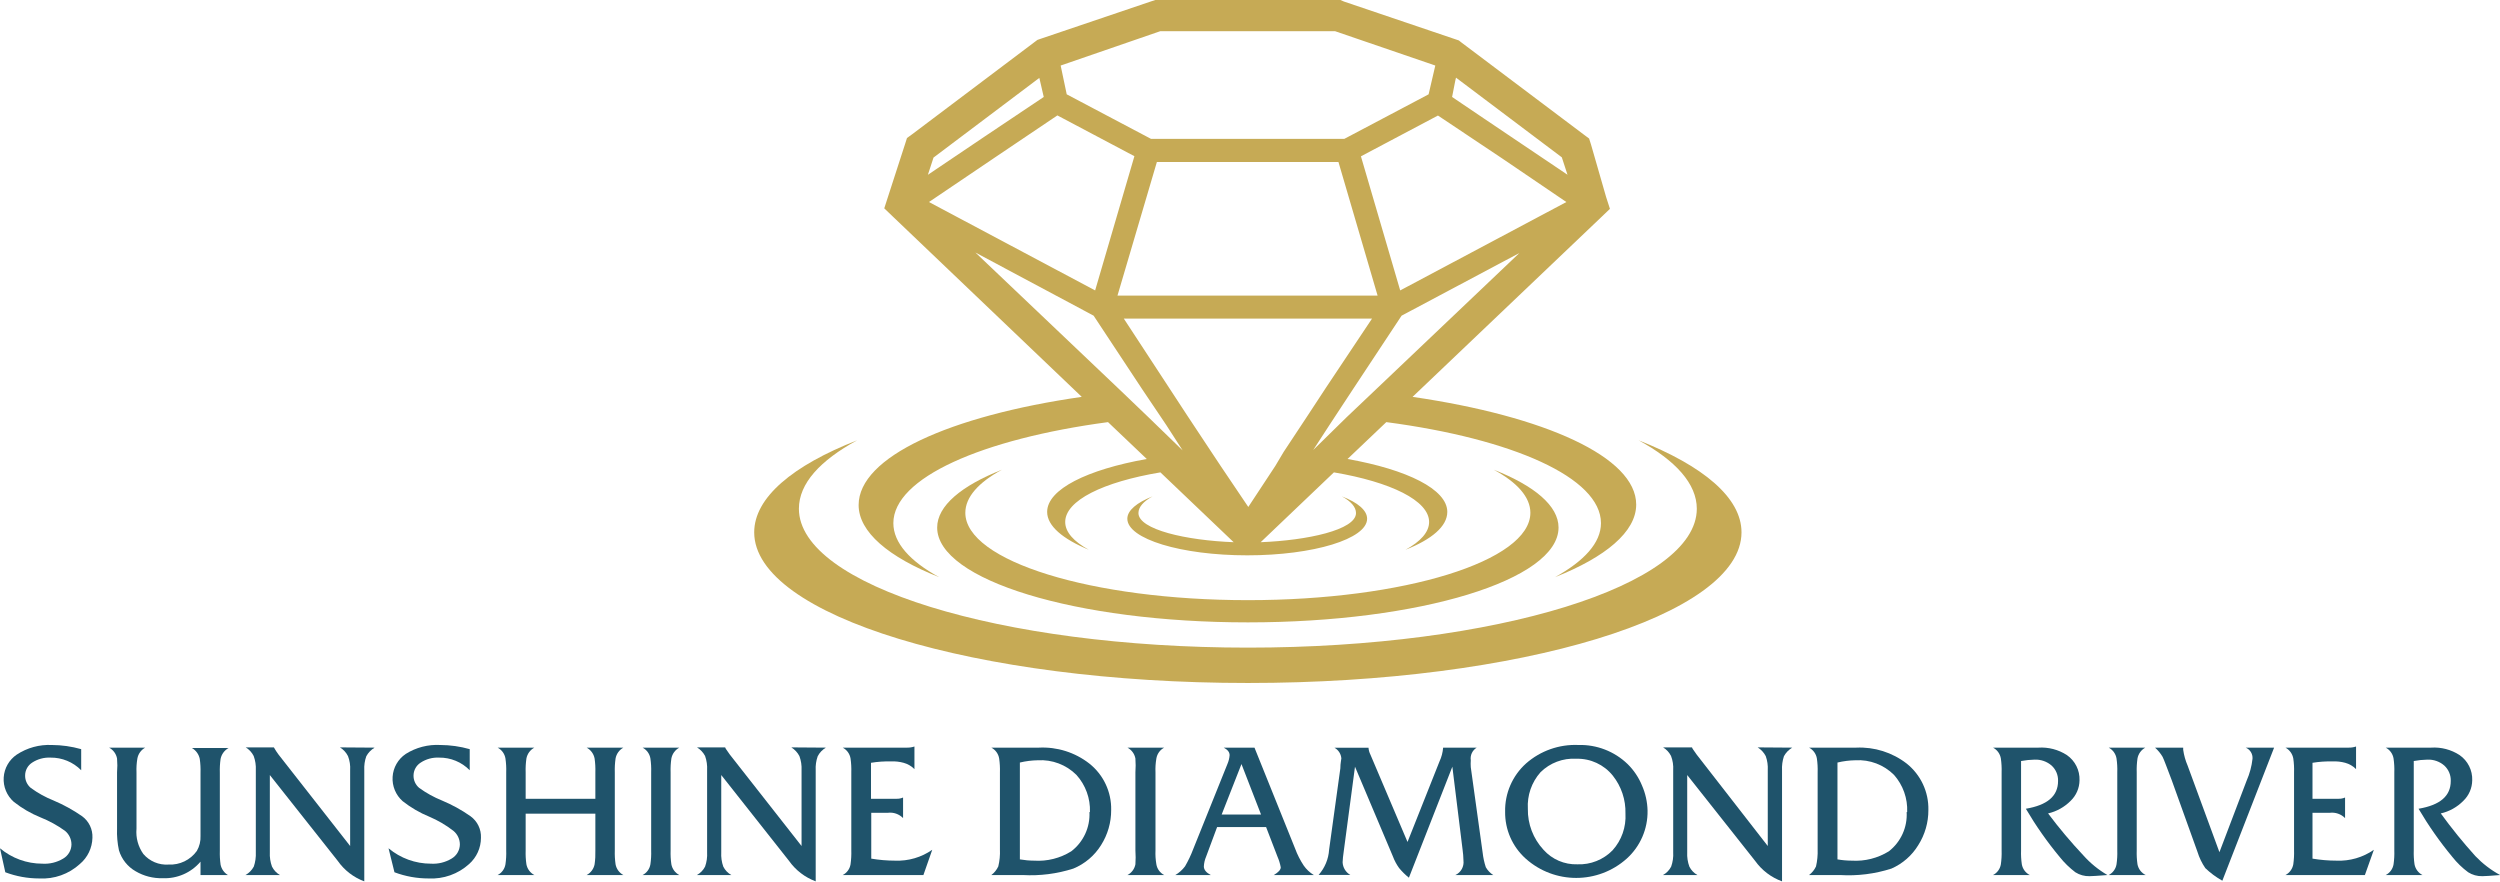
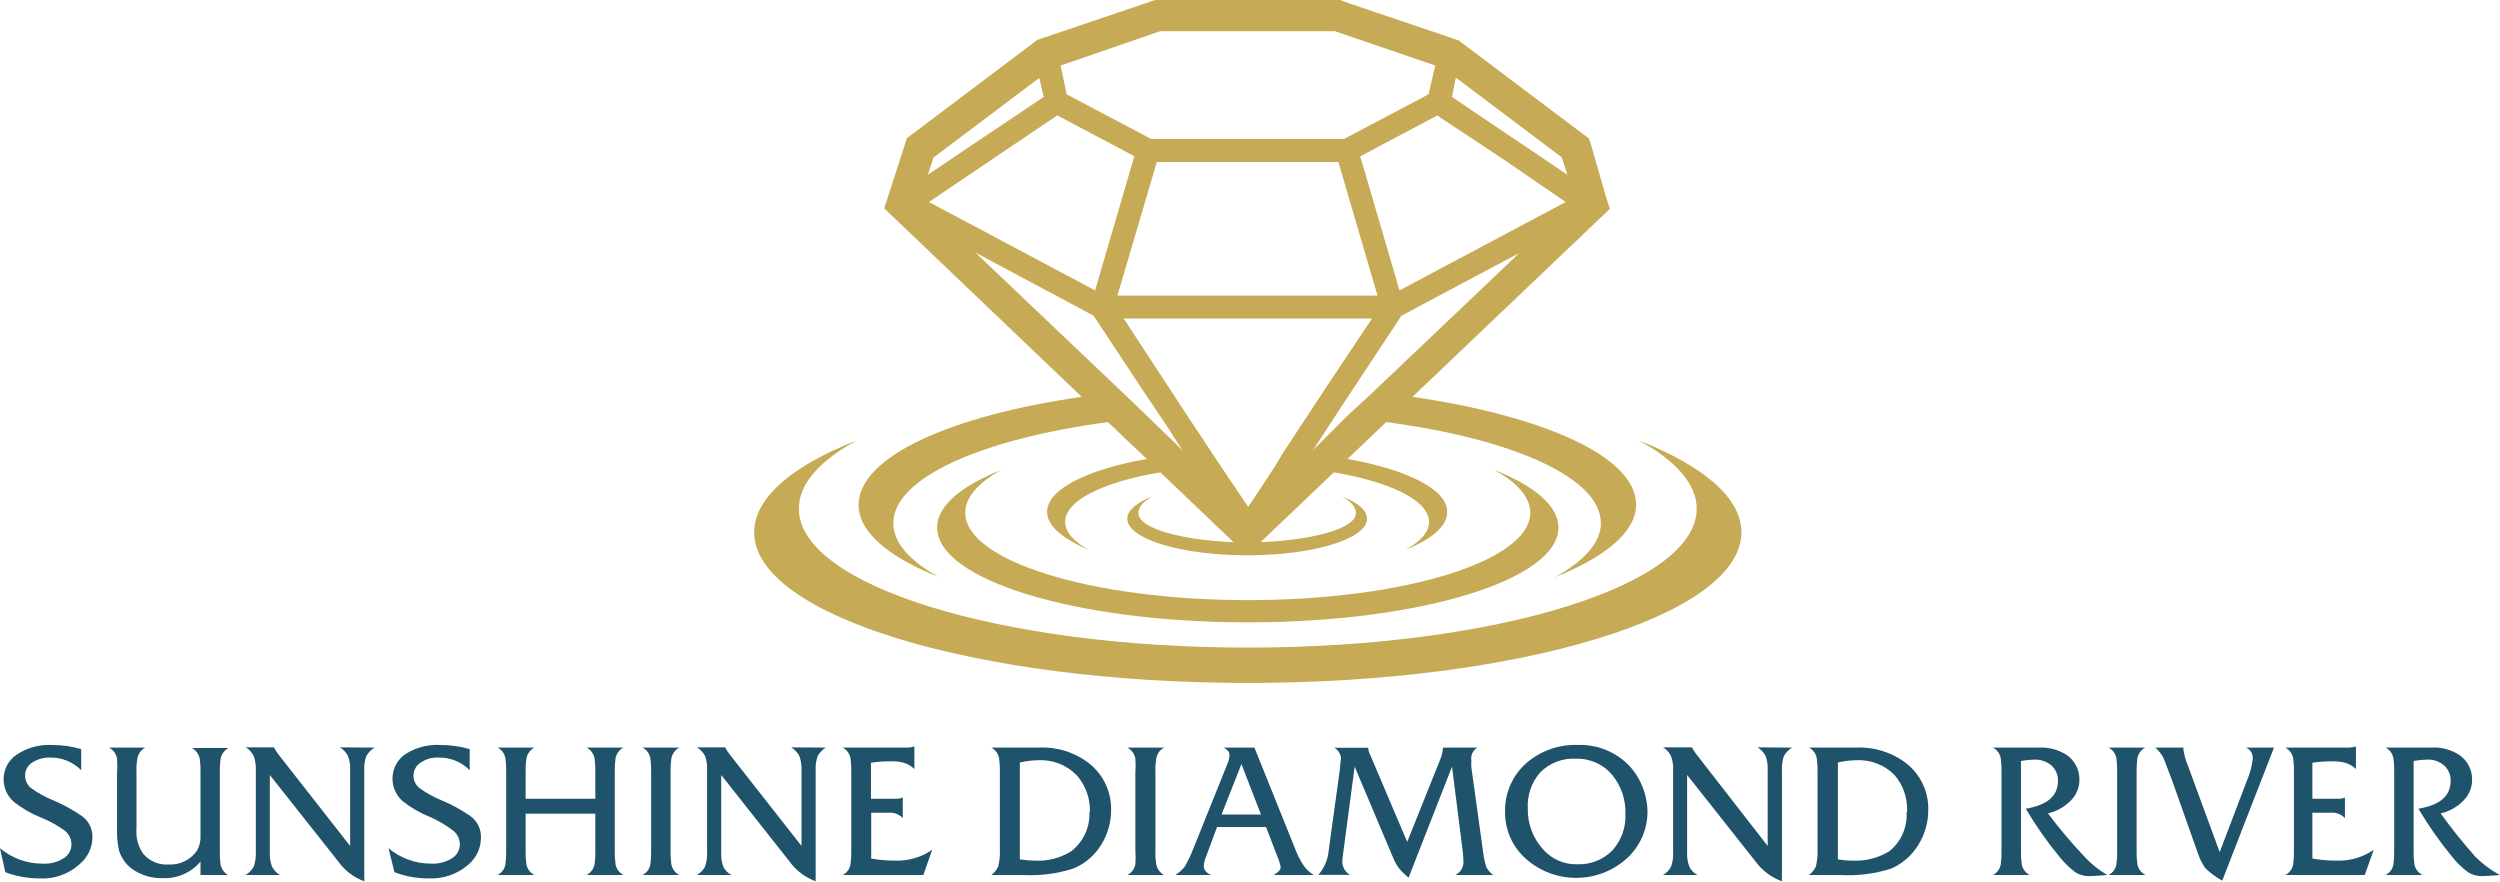
- <svg xmlns="http://www.w3.org/2000/svg" id="Layer_1" data-name="Layer 1" viewBox="0 0 197.99 69.8">
-   <defs>
-     <style>.cls-1{fill:#1f536b;}.cls-2{fill:#c6aa55;}</style>
-   </defs>
-   <path class="cls-1" d="M7.32,66.35a2.79,2.79,0,0,1-1,2.08,4.4,4.4,0,0,1-3.21,1.14,7.61,7.61,0,0,1-2.69-.49L0,67.18A5.21,5.21,0,0,0,3.35,68.4,2.85,2.85,0,0,0,5,68a1.32,1.32,0,0,0,.66-1.11,1.4,1.4,0,0,0-.51-1.09,9.1,9.1,0,0,0-1.95-1.07,8.56,8.56,0,0,1-2.11-1.23,2.37,2.37,0,0,1,.24-3.74A4.65,4.65,0,0,1,4.1,59a8.68,8.68,0,0,1,2.33.33V61A3.36,3.36,0,0,0,4,60a2.45,2.45,0,0,0-1.46.4,1.21,1.21,0,0,0-.55,1,1.25,1.25,0,0,0,.45,1,8.23,8.23,0,0,0,1.81,1,12.52,12.52,0,0,1,2.25,1.24A2,2,0,0,1,7.32,66.35Z" />
-   <path class="cls-1" d="M18.05,69.3H15.88V68.24a3.72,3.72,0,0,1-3,1.31A4,4,0,0,1,10.74,69a2.86,2.86,0,0,1-1.32-1.66,6.93,6.93,0,0,1-.15-1.72V61.17a6.53,6.53,0,0,0,0-1.1,1.23,1.23,0,0,0-.63-.86H11.5a1.23,1.23,0,0,0-.62.86,5.19,5.19,0,0,0-.07,1.1v4.46a3,3,0,0,0,.54,2,2.41,2.41,0,0,0,2,.84,2.59,2.59,0,0,0,2.24-1.08,2.18,2.18,0,0,0,.29-1.19v-5a6.32,6.32,0,0,0-.06-1.1,1.29,1.29,0,0,0-.62-.86h2.9a1.27,1.27,0,0,0-.63.86,6.32,6.32,0,0,0-.06,1.1v6.18a6.4,6.4,0,0,0,.06,1.1A1.25,1.25,0,0,0,18.05,69.3Z" />
-   <path class="cls-1" d="M29.67,59.21a1.75,1.75,0,0,0-.66.68A2.84,2.84,0,0,0,28.85,61V69.8a4.45,4.45,0,0,1-2.1-1.62l-5.38-6.8V67.5a2.87,2.87,0,0,0,.17,1.13,1.59,1.59,0,0,0,.63.67H19.44a1.67,1.67,0,0,0,.66-.67,3.07,3.07,0,0,0,.16-1.13V61a2.87,2.87,0,0,0-.17-1.13,1.67,1.67,0,0,0-.63-.68h2.23a5.12,5.12,0,0,0,.37.57L27.73,67V61a2.65,2.65,0,0,0-.17-1.12,1.71,1.71,0,0,0-.64-.69Z" />
-   <path class="cls-1" d="M38.09,66.35a2.78,2.78,0,0,1-.94,2.08,4.44,4.44,0,0,1-3.21,1.14,7.63,7.63,0,0,1-2.7-.49l-.47-1.9a5.23,5.23,0,0,0,3.36,1.22A2.84,2.84,0,0,0,35.76,68a1.32,1.32,0,0,0,.66-1.11,1.4,1.4,0,0,0-.51-1.09A8.59,8.59,0,0,0,34,64.68a8.77,8.77,0,0,1-2.11-1.23,2.37,2.37,0,0,1,.24-3.74A4.65,4.65,0,0,1,34.87,59a8.68,8.68,0,0,1,2.33.33V61a3.34,3.34,0,0,0-2.43-1,2.43,2.43,0,0,0-1.46.4,1.22,1.22,0,0,0-.56,1,1.25,1.25,0,0,0,.45,1,8.49,8.49,0,0,0,1.81,1,11.82,11.82,0,0,1,2.25,1.24A2,2,0,0,1,38.09,66.35Z" />
-   <path class="cls-1" d="M49.37,69.3H46.46a1.23,1.23,0,0,0,.63-.85,6.4,6.4,0,0,0,.06-1.1V64.44H41.63v2.91a6.24,6.24,0,0,0,.06,1.1,1.21,1.21,0,0,0,.63.85H39.41a1.17,1.17,0,0,0,.62-.85,6.24,6.24,0,0,0,.06-1.1V61.17a6.17,6.17,0,0,0-.06-1.1,1.19,1.19,0,0,0-.62-.86h2.91a1.23,1.23,0,0,0-.63.86,6.17,6.17,0,0,0-.06,1.1v2.09h5.52V61.17a6.32,6.32,0,0,0-.06-1.1,1.24,1.24,0,0,0-.63-.86h2.91a1.23,1.23,0,0,0-.62.86,6.32,6.32,0,0,0-.06,1.1v6.18a6.4,6.4,0,0,0,.06,1.1A1.21,1.21,0,0,0,49.37,69.3Z" />
-   <path class="cls-1" d="M53.8,69.3H50.89a1.17,1.17,0,0,0,.62-.85,6.24,6.24,0,0,0,.06-1.1V61.17a6.17,6.17,0,0,0-.06-1.1,1.19,1.19,0,0,0-.62-.86H53.8a1.23,1.23,0,0,0-.63.86,6.17,6.17,0,0,0-.06,1.1v6.18a6.24,6.24,0,0,0,.06,1.1A1.21,1.21,0,0,0,53.8,69.3Z" />
-   <path class="cls-1" d="M65.41,59.21a1.65,1.65,0,0,0-.65.68A2.84,2.84,0,0,0,64.6,61V69.8a4.51,4.51,0,0,1-2.11-1.62l-5.37-6.8V67.5a2.91,2.91,0,0,0,.16,1.13,1.56,1.56,0,0,0,.64.67H55.19a1.58,1.58,0,0,0,.65-.67A2.87,2.87,0,0,0,56,67.5V61a2.91,2.91,0,0,0-.16-1.13,1.77,1.77,0,0,0-.64-.68h2.23c0,.06.15.25.37.57L63.48,67V61a2.82,2.82,0,0,0-.17-1.12,1.78,1.78,0,0,0-.64-.69Z" />
-   <path class="cls-1" d="M73.83,67.3l-.7,2H66.74a1.17,1.17,0,0,0,.62-.85,6.61,6.61,0,0,0,.06-1.12V61.17a6.32,6.32,0,0,0-.06-1.1,1.19,1.19,0,0,0-.62-.86h5.1a1.72,1.72,0,0,0,.58-.09v1.79a1.92,1.92,0,0,0-.86-.5,3.26,3.26,0,0,0-1-.11,8.65,8.65,0,0,0-1.58.11v2.85H71a1.21,1.21,0,0,0,.52-.1v1.63a1.43,1.43,0,0,0-1.21-.42H69V68a11.3,11.3,0,0,0,1.89.16A4.81,4.81,0,0,0,73.83,67.3Z" />
-   <path class="cls-1" d="M88,64.15a5.14,5.14,0,0,1-.8,2.78A4.68,4.68,0,0,1,85,68.79,11.09,11.09,0,0,1,81,69.3H78.51a1.81,1.81,0,0,0,.55-.68,4.78,4.78,0,0,0,.13-1.35v-6.1a6.17,6.17,0,0,0-.06-1.1,1.19,1.19,0,0,0-.62-.86h3.76a6,6,0,0,1,4,1.26A4.57,4.57,0,0,1,88,64.15Zm-1.68.16a4.17,4.17,0,0,0-1.07-2.94,4,4,0,0,0-3.06-1.16,6.56,6.56,0,0,0-1.42.18v7.67a6.79,6.79,0,0,0,1.13.1,4.94,4.94,0,0,0,2.94-.74A3.68,3.68,0,0,0,86.28,64.31Z" />
-   <path class="cls-1" d="M92.2,69.3H89.29a1.21,1.21,0,0,0,.63-.85,8,8,0,0,0,0-1.1V61.17a7.89,7.89,0,0,0,0-1.1,1.23,1.23,0,0,0-.63-.86H92.2a1.19,1.19,0,0,0-.62.86,5.07,5.07,0,0,0-.07,1.1v6.18a5.13,5.13,0,0,0,.07,1.1A1.17,1.17,0,0,0,92.2,69.3Z" />
-   <path class="cls-1" d="M104.05,69.3h-3.17c.37-.22.55-.42.55-.61a3.77,3.77,0,0,0-.26-.85l-.9-2.34H96.39l-.87,2.34a2.25,2.25,0,0,0-.18.78c0,.26.19.49.55.68H93.08a2.64,2.64,0,0,0,.77-.69,9.1,9.1,0,0,0,.65-1.37l2.71-6.74a2.12,2.12,0,0,0,.17-.69c0-.25-.16-.44-.47-.6h2.44l3.22,8a6.48,6.48,0,0,0,.68,1.34A2.66,2.66,0,0,0,104.05,69.3Zm-4.18-4.79-1.55-4-1.57,4Z" />
-   <path class="cls-1" d="M118.26,69.3h-3a1.12,1.12,0,0,0,.64-1.16,7.31,7.31,0,0,0-.07-.86l-.81-6.56-3.44,8.79a5.13,5.13,0,0,1-.78-.77,3.93,3.93,0,0,1-.49-.92l-3-7.1-.9,6.77a7.18,7.18,0,0,0-.08.8,1.21,1.21,0,0,0,.61,1h-2.51a3.33,3.33,0,0,0,.83-2l.89-6.44c0-.43.08-.69.08-.79a1.06,1.06,0,0,0-.54-.84h2.69a1.43,1.43,0,0,0,.15.54l2.94,6.92L114,60.31a3.18,3.18,0,0,0,.29-1.1h2.66a1,1,0,0,0-.47,1,3.84,3.84,0,0,0,0,.55l.94,6.77a5.72,5.72,0,0,0,.25,1.15A1.77,1.77,0,0,0,118.26,69.3Z" />
-   <path class="cls-1" d="M130.48,64.19A5,5,0,0,1,128.83,68a6,6,0,0,1-8,0,4.9,4.9,0,0,1-1.63-3.72,5,5,0,0,1,1.66-3.82A5.89,5.89,0,0,1,125,59a5.4,5.4,0,0,1,3.9,1.51,5.08,5.08,0,0,1,1.14,1.7A5.24,5.24,0,0,1,130.48,64.19Zm-1.75.24a4.63,4.63,0,0,0-1-3,3.58,3.58,0,0,0-2.89-1.34A3.71,3.71,0,0,0,122,61.16,4,4,0,0,0,121,64.05a4.65,4.65,0,0,0,1.24,3.25,3.44,3.44,0,0,0,2.68,1.15,3.69,3.69,0,0,0,2.79-1.11A4,4,0,0,0,128.73,64.43Z" />
-   <path class="cls-1" d="M141.94,59.21a1.75,1.75,0,0,0-.66.68,3.08,3.08,0,0,0-.15,1.13V69.8A4.51,4.51,0,0,1,139,68.18l-5.38-6.8V67.5a2.87,2.87,0,0,0,.17,1.13,1.56,1.56,0,0,0,.64.67h-2.73a1.58,1.58,0,0,0,.65-.67,2.87,2.87,0,0,0,.16-1.13V61a2.7,2.7,0,0,0-.17-1.13,1.67,1.67,0,0,0-.63-.68H134c0,.06.15.25.37.57L140,67V61a2.85,2.85,0,0,0-.16-1.12,1.78,1.78,0,0,0-.64-.69Z" />
-   <path class="cls-1" d="M152.72,64.15a5.14,5.14,0,0,1-.8,2.78,4.68,4.68,0,0,1-2.13,1.86,11.09,11.09,0,0,1-4.06.51h-2.46a1.81,1.81,0,0,0,.55-.68,5.19,5.19,0,0,0,.13-1.35v-6.1a6.17,6.17,0,0,0-.06-1.1,1.19,1.19,0,0,0-.62-.86H147a6.07,6.07,0,0,1,4,1.26A4.57,4.57,0,0,1,152.72,64.15Zm-1.68.16A4.17,4.17,0,0,0,150,61.37a4,4,0,0,0-3.06-1.16,6.56,6.56,0,0,0-1.42.18v7.67a6.69,6.69,0,0,0,1.13.1,5,5,0,0,0,2.94-.74A3.68,3.68,0,0,0,151,64.31Z" />
-   <path class="cls-1" d="M166.9,69.3q-1.14.09-1.41.09a2,2,0,0,1-1.13-.31,7,7,0,0,1-1.24-1.21,28.89,28.89,0,0,1-2.68-3.82c1.7-.29,2.55-1,2.55-2.2a1.58,1.58,0,0,0-.51-1.22,1.93,1.93,0,0,0-1.35-.47,6.57,6.57,0,0,0-1.07.11v7.08a6.24,6.24,0,0,0,.06,1.1,1.19,1.19,0,0,0,.63.85h-2.91a1.17,1.17,0,0,0,.62-.85,6.24,6.24,0,0,0,.06-1.1V61.17a6.17,6.17,0,0,0-.06-1.1,1.19,1.19,0,0,0-.62-.86h3.59a3.71,3.71,0,0,1,2.26.59,2.33,2.33,0,0,1,1,2,2.29,2.29,0,0,1-.7,1.62,3.69,3.69,0,0,1-1.79,1A38.7,38.7,0,0,0,165,67.75,7.86,7.86,0,0,0,166.9,69.3Z" />
-   <path class="cls-1" d="M169.93,69.3H167a1.17,1.17,0,0,0,.62-.85,6.24,6.24,0,0,0,.06-1.1V61.17a6.17,6.17,0,0,0-.06-1.1,1.19,1.19,0,0,0-.62-.86h2.9a1.22,1.22,0,0,0-.62.86,6.17,6.17,0,0,0-.06,1.1v6.18a6.24,6.24,0,0,0,.06,1.1A1.2,1.2,0,0,0,169.93,69.3Z" />
-   <path class="cls-1" d="M180.1,59.21,176,69.75a6.63,6.63,0,0,1-1.35-1,4.78,4.78,0,0,1-.62-1.29L172,61.81c-.38-1-.62-1.65-.73-1.87a3,3,0,0,0-.6-.73h2.23a.88.88,0,0,0,0,.17,4.84,4.84,0,0,0,.35,1.25l2.52,6.86,2.16-5.68a5.89,5.89,0,0,0,.46-1.72.88.88,0,0,0-.54-.88Z" />
-   <path class="cls-1" d="M188,67.3l-.71,2H181a1.2,1.2,0,0,0,.62-.85,6.61,6.61,0,0,0,.06-1.12V61.17a6.32,6.32,0,0,0-.06-1.1,1.22,1.22,0,0,0-.62-.86H186a1.74,1.74,0,0,0,.59-.09v1.79a1.92,1.92,0,0,0-.86-.5,3.3,3.3,0,0,0-1-.11,8.84,8.84,0,0,0-1.59.11v2.85h2.05a1.22,1.22,0,0,0,.53-.1v1.63a1.45,1.45,0,0,0-1.21-.42h-1.37V68a11.51,11.51,0,0,0,1.9.16A4.81,4.81,0,0,0,188,67.3Z" />
-   <path class="cls-1" d="M198,69.3q-1.12.09-1.41.09a2,2,0,0,1-1.12-.31,6.61,6.61,0,0,1-1.25-1.21,28.89,28.89,0,0,1-2.68-3.82c1.7-.29,2.55-1,2.55-2.2a1.58,1.58,0,0,0-.51-1.22,1.92,1.92,0,0,0-1.34-.47,6.58,6.58,0,0,0-1.08.11v7.08a6.24,6.24,0,0,0,.06,1.1,1.21,1.21,0,0,0,.63.85h-2.91a1.17,1.17,0,0,0,.62-.85,6.24,6.24,0,0,0,.06-1.1V61.17a6.17,6.17,0,0,0-.06-1.1,1.19,1.19,0,0,0-.62-.86h3.59a3.69,3.69,0,0,1,2.26.59,2.33,2.33,0,0,1,1,2,2.29,2.29,0,0,1-.7,1.62,3.64,3.64,0,0,1-1.79,1,40.67,40.67,0,0,0,2.74,3.38A8,8,0,0,0,198,69.3Z" />
-   <path class="cls-2" d="M129.77,34.87c2.94,1.6,4.61,3.45,4.61,5.42,0,6.07-15.92,11-35.55,11s-35.56-4.93-35.56-11c0-2,1.68-3.82,4.61-5.42-5.11,2-8.15,4.54-8.15,7.29,0,6.59,17.51,11.93,39.1,11.93s39.09-5.34,39.09-11.93C137.92,39.41,134.88,36.89,129.77,34.87Z" />
-   <path class="cls-2" d="M74.38,45.71c-2.31-1.26-3.63-2.72-3.63-4.28,0-3.58,7-6.66,17-8l3.07,2.92c-4.72.84-7.89,2.4-7.89,4.19,0,1.11,1.23,2.14,3.3,3-1.19-.65-1.87-1.4-1.87-2.2,0-1.7,3-3.17,7.54-3.93l5.8,5.53c-3.75-.14-7.54-1-7.54-2.31,0-.48.41-.93,1.12-1.32-1.24.49-2,1.11-2,1.77,0,1.6,4.25,2.9,9.5,2.9h0c5.24,0,9.49-1.3,9.49-2.9,0-.66-.73-1.28-2-1.77.71.39,1.12.84,1.12,1.32,0,1.34-3.88,2.17-7.55,2.31l5.8-5.53c4.49.76,7.54,2.23,7.54,3.93,0,.8-.68,1.55-1.87,2.2,2.07-.82,3.31-1.85,3.31-3,0-1.79-3.18-3.35-7.9-4.19l3.07-2.92c10,1.32,17,4.4,17,8,0,1.56-1.33,3-3.64,4.28,4-1.59,6.43-3.59,6.43-5.75,0-3.77-7.24-7-17.71-8.53l14.92-14.21.71-.68-.3-.93L126,11.44l-.15-.47-.39-.29-9.74-7.33-.19-.15-.24-.08-8.86-3L106.16,0H91.5l-.25.08-8.86,3-.23.08-.2.15-9.73,7.33-.4.29-.15.47-1.35,4.17-.3.93.71.68L85.67,31.43C75.2,32.94,68,36.19,68,40,68,42.12,70.35,44.12,74.38,45.71ZM101,36.9l-2.14,3.25L96.67,36.9l-.73-1.1L94,32.87,92.6,30.73,89,25.23h19.66L105,30.72l-1.41,2.15-1.93,2.92ZM88.5,23.41l3.12-10.58H106l3.1,10.58H88.5ZM120.37,20,108.8,31l-2.16,2.05L104,35.64h0l1.3-2,.44-.67,1.4-2.13L111,25l9.4-5Zm-5.12-13.6.06-.25,8.38,6.31.45,1.38h0l-6.58-4.43L115,7.68ZM119,12.57,124.05,16l-13.16,7-3.11-10.62,6.1-3.23ZM91.89,2.47h13.84l7.94,2.72-.53,2.28h0L106.46,11H91.16L84.48,7.47,84,5.19ZM73.48,13.86l.45-1.38,8.38-6.31.06.25.29,1.26h0L78,10.8l-4.54,3.06Zm5.36-1.42,4.9-3.3h0l6.1,3.23h0L86.73,23h0L73.57,16ZM77.25,20h0l9.36,5,0,0,3.87,5.86L91.92,33l.45.67,1.29,2h0L91,33.09,88.82,31Z" />
-   <path class="cls-2" d="M79.35,37.2c-3.21,1.27-5.13,2.86-5.13,4.58,0,4.15,11,7.51,24.61,7.51s24.6-3.36,24.6-7.51c0-1.72-1.91-3.31-5.13-4.58,1.85,1,2.9,2.17,2.9,3.41,0,3.82-10,6.92-22.37,6.92s-22.38-3.1-22.38-6.92C76.45,39.37,77.5,38.2,79.35,37.2Z" />
+ <svg xmlns="http://www.w3.org/2000/svg" viewBox="0 0 198 69.8">
+   <g id="Layer_2" data-name="Layer 2">
+     <g id="Layer_1-2" data-name="Layer 1">
+       <path d="M7.32,66.35a2.79,2.79,0,0,1-1,2.08,4.36,4.36,0,0,1-3.21,1.14,7.72,7.72,0,0,1-2.69-.49L0,67.18A5.19,5.19,0,0,0,3.35,68.4,2.82,2.82,0,0,0,5,68a1.31,1.31,0,0,0,.66-1.11,1.4,1.4,0,0,0-.51-1.09A9,9,0,0,0,3.2,64.73,8.57,8.57,0,0,1,1.09,63.5a2.37,2.37,0,0,1-.21-3.35,2.11,2.11,0,0,1,.45-.39A4.61,4.61,0,0,1,4.1,59a8.36,8.36,0,0,1,2.33.33V61A3.36,3.36,0,0,0,4,60a2.5,2.5,0,0,0-1.46.4,1.2,1.2,0,0,0-.55,1,1.26,1.26,0,0,0,.45,1,8.42,8.42,0,0,0,1.81,1A13,13,0,0,1,6.5,64.64,2,2,0,0,1,7.32,66.35Z" fill="#1f536b" />
+       <path d="M18.05,69.3H15.88V68.24a3.71,3.71,0,0,1-3,1.31A4,4,0,0,1,10.74,69a2.84,2.84,0,0,1-1.32-1.66,7.06,7.06,0,0,1-.15-1.72V61.17a6.73,6.73,0,0,0,0-1.1,1.24,1.24,0,0,0-.63-.86H11.5a1.22,1.22,0,0,0-.62.86,5,5,0,0,0-.07,1.1v4.46a3,3,0,0,0,.54,2,2.43,2.43,0,0,0,2,.84,2.57,2.57,0,0,0,2.24-1.08,2.15,2.15,0,0,0,.29-1.19v-5a6.7,6.7,0,0,0-.06-1.1,1.27,1.27,0,0,0-.62-.86h2.9a1.24,1.24,0,0,0-.63.86,6.7,6.7,0,0,0-.06,1.1v6.18a6.7,6.7,0,0,0,.06,1.1A1.25,1.25,0,0,0,18.05,69.3Z" fill="#1f536b" />
+       <path d="M29.67,59.21a1.73,1.73,0,0,0-.66.68A2.8,2.8,0,0,0,28.85,61v8.8a4.43,4.43,0,0,1-2.1-1.62l-5.38-6.8V67.5a2.91,2.91,0,0,0,.17,1.13,1.63,1.63,0,0,0,.63.67H19.44a1.7,1.7,0,0,0,.66-.67,3.1,3.1,0,0,0,.16-1.13V61a2.91,2.91,0,0,0-.17-1.13,1.65,1.65,0,0,0-.63-.68h2.23a4.28,4.28,0,0,0,.37.57L27.73,67V61a2.68,2.68,0,0,0-.17-1.12,1.7,1.7,0,0,0-.64-.69Z" fill="#1f536b" />
+       <path d="M38.09,66.35a2.76,2.76,0,0,1-.94,2.08,4.46,4.46,0,0,1-3.21,1.14,7.55,7.55,0,0,1-2.7-.49l-.47-1.9a5.22,5.22,0,0,0,3.36,1.22,2.91,2.91,0,0,0,1.63-.4,1.31,1.31,0,0,0,.66-1.11,1.4,1.4,0,0,0-.51-1.09A8.94,8.94,0,0,0,34,64.68a8.57,8.57,0,0,1-2.11-1.23,2.37,2.37,0,0,1-.21-3.35,2.11,2.11,0,0,1,.45-.39A4.66,4.66,0,0,1,34.87,59a8.36,8.36,0,0,1,2.33.33V61a3.36,3.36,0,0,0-2.43-1,2.36,2.36,0,0,0-1.46.4,1.22,1.22,0,0,0-.56,1,1.26,1.26,0,0,0,.45,1,8.42,8.42,0,0,0,1.81,1,12,12,0,0,1,2.25,1.24A2,2,0,0,1,38.09,66.35Z" fill="#1f536b" />
+       <path d="M49.37,69.3H46.46a1.22,1.22,0,0,0,.63-.85,6.7,6.7,0,0,0,.06-1.1V64.44H41.63v2.91a6.7,6.7,0,0,0,.06,1.1,1.2,1.2,0,0,0,.63.85H39.41a1.16,1.16,0,0,0,.62-.85,6.7,6.7,0,0,0,.06-1.1V61.17a6.7,6.7,0,0,0-.06-1.1,1.18,1.18,0,0,0-.62-.86h2.91a1.24,1.24,0,0,0-.63.86,6.7,6.7,0,0,0-.06,1.1v2.09h5.52V61.17a6.7,6.7,0,0,0-.06-1.1,1.24,1.24,0,0,0-.63-.86h2.91a1.22,1.22,0,0,0-.62.86,6.7,6.7,0,0,0-.06,1.1v6.18a6.7,6.7,0,0,0,.06,1.1A1.21,1.21,0,0,0,49.37,69.3Z" fill="#1f536b" />
+       <path d="M53.8,69.3H50.89a1.16,1.16,0,0,0,.62-.85,6.7,6.7,0,0,0,.06-1.1V61.17a6.7,6.7,0,0,0-.06-1.1,1.18,1.18,0,0,0-.62-.86H53.8a1.24,1.24,0,0,0-.63.86,6.7,6.7,0,0,0-.06,1.1v6.18a6.7,6.7,0,0,0,.06,1.1A1.22,1.22,0,0,0,53.8,69.3Z" fill="#1f536b" />
+       <path d="M65.41,59.21a1.7,1.7,0,0,0-.65.68A2.8,2.8,0,0,0,64.6,61v8.8a4.52,4.52,0,0,1-2.11-1.62l-5.37-6.8V67.5a2.9,2.9,0,0,0,.16,1.13,1.53,1.53,0,0,0,.64.67H55.19a1.56,1.56,0,0,0,.65-.67A2.9,2.9,0,0,0,56,67.5V61a2.9,2.9,0,0,0-.16-1.13,1.82,1.82,0,0,0-.64-.68h2.23a3.09,3.09,0,0,0,.37.57L63.48,67V61a2.86,2.86,0,0,0-.17-1.12,1.84,1.84,0,0,0-.64-.69Z" fill="#1f536b" />
+       <path d="M73.83,67.3l-.7,2H66.74a1.16,1.16,0,0,0,.62-.85,7,7,0,0,0,.06-1.12V61.17a6.7,6.7,0,0,0-.06-1.1,1.18,1.18,0,0,0-.62-.86h5.1a1.9,1.9,0,0,0,.58-.09v1.79a1.92,1.92,0,0,0-.86-.5,3.08,3.08,0,0,0-1-.11,9.26,9.26,0,0,0-1.58.11v2.85h2a1.15,1.15,0,0,0,.52-.1v1.63a1.43,1.43,0,0,0-1.21-.42H69V68a10.88,10.88,0,0,0,1.89.16A4.81,4.81,0,0,0,73.83,67.3Z" fill="#1f536b" />
+       <path d="M88,64.15a5.17,5.17,0,0,1-.8,2.78A4.64,4.64,0,0,1,85,68.79a11.07,11.07,0,0,1-4,.51H78.51a1.73,1.73,0,0,0,.55-.68,4.73,4.73,0,0,0,.13-1.35v-6.1a6.7,6.7,0,0,0-.06-1.1,1.18,1.18,0,0,0-.62-.86h3.76a6,6,0,0,1,4,1.26A4.58,4.58,0,0,1,88,64.15Zm-1.68.16a4.18,4.18,0,0,0-1.07-2.94,4,4,0,0,0-3.06-1.16,6.82,6.82,0,0,0-1.42.18v7.67a7.08,7.08,0,0,0,1.13.1,4.92,4.92,0,0,0,2.94-.74,3.7,3.7,0,0,0,1.44-3.11Z" fill="#1f536b" />
+       <path d="M92.2,69.3H89.29a1.2,1.2,0,0,0,.63-.85,6.73,6.73,0,0,0,0-1.1V61.17a6.73,6.73,0,0,0,0-1.1,1.24,1.24,0,0,0-.63-.86H92.2a1.18,1.18,0,0,0-.62.86,5,5,0,0,0-.07,1.1v6.18a5,5,0,0,0,.07,1.1A1.16,1.16,0,0,0,92.2,69.3Z" fill="#1f536b" />
+       <path d="M104.05,69.3h-3.17c.37-.22.55-.42.55-.61a3.63,3.63,0,0,0-.26-.85l-.9-2.34H96.39l-.87,2.34a2.11,2.11,0,0,0-.18.78c0,.26.19.49.55.68H93.08a2.67,2.67,0,0,0,.77-.69,10.09,10.09,0,0,0,.65-1.37l2.71-6.74a2.06,2.06,0,0,0,.17-.69c0-.25-.16-.44-.47-.6h2.44l3.22,8a6.26,6.26,0,0,0,.68,1.34A2.61,2.61,0,0,0,104.05,69.3Zm-4.18-4.79-1.55-4-1.57,4Z" fill="#1f536b" />
+       <path d="M118.26,69.3h-3a1.14,1.14,0,0,0,.64-1.16,8.31,8.31,0,0,0-.07-.86L115,60.72l-3.44,8.79a5.17,5.17,0,0,1-.78-.77,3.87,3.87,0,0,1-.49-.92l-3-7.1-.9,6.77a7,7,0,0,0-.08.8,1.22,1.22,0,0,0,.61,1h-2.51a3.38,3.38,0,0,0,.83-2l.89-6.44a5.72,5.72,0,0,1,.08-.79,1.06,1.06,0,0,0-.54-.84h2.69a1.29,1.29,0,0,0,.15.54l2.94,6.92L114,60.31a3.26,3.26,0,0,0,.29-1.1H117a1,1,0,0,0-.47,1,5,5,0,0,0,0,.55l.94,6.77a5.62,5.62,0,0,0,.25,1.15A1.84,1.84,0,0,0,118.26,69.3Z" fill="#1f536b" />
+       <path d="M130.48,64.19A5,5,0,0,1,128.83,68a6,6,0,0,1-8,0,4.89,4.89,0,0,1-1.63-3.72,5,5,0,0,1,1.66-3.82A5.92,5.92,0,0,1,125,59a5.38,5.38,0,0,1,3.9,1.51,5,5,0,0,1,1.14,1.7A5.43,5.43,0,0,1,130.48,64.19Zm-1.75.24a4.59,4.59,0,0,0-1-3,3.59,3.59,0,0,0-2.89-1.34A3.7,3.7,0,0,0,122,61.16a4,4,0,0,0-1,2.89,4.66,4.66,0,0,0,1.24,3.25,3.46,3.46,0,0,0,2.68,1.15,3.69,3.69,0,0,0,2.79-1.11A4,4,0,0,0,128.73,64.43Z" fill="#1f536b" />
+       <path d="M141.94,59.21a1.73,1.73,0,0,0-.66.68,3.09,3.09,0,0,0-.15,1.13V69.8A4.51,4.51,0,0,1,139,68.18l-5.38-6.8V67.5a2.91,2.91,0,0,0,.17,1.13,1.53,1.53,0,0,0,.64.67H131.7a1.56,1.56,0,0,0,.65-.67,2.9,2.9,0,0,0,.16-1.13V61a2.73,2.73,0,0,0-.17-1.13,1.65,1.65,0,0,0-.63-.68H134a3.09,3.09,0,0,0,.37.57L140,67V61a2.85,2.85,0,0,0-.16-1.12,1.84,1.84,0,0,0-.64-.69Z" fill="#1f536b" />
+       <path d="M152.72,64.15a5.17,5.17,0,0,1-.8,2.78,4.75,4.75,0,0,1-2.13,1.86,11.18,11.18,0,0,1-4.06.51h-2.46a1.73,1.73,0,0,0,.55-.68,5.11,5.11,0,0,0,.13-1.35v-6.1a6.7,6.7,0,0,0-.06-1.1,1.18,1.18,0,0,0-.62-.86H147a6.07,6.07,0,0,1,4,1.26A4.57,4.57,0,0,1,152.72,64.15Zm-1.68.16a4.17,4.17,0,0,0-1-2.94,4,4,0,0,0-3.06-1.16,6.82,6.82,0,0,0-1.42.18v7.67a6.09,6.09,0,0,0,1.13.1,5.07,5.07,0,0,0,2.94-.74A3.67,3.67,0,0,0,151,64.31Z" fill="#1f536b" />
+       <path d="M166.9,69.3q-1.14.09-1.41.09a2,2,0,0,1-1.13-.31,7.1,7.1,0,0,1-1.24-1.21,29.78,29.78,0,0,1-2.68-3.82c1.7-.29,2.55-1,2.55-2.2a1.57,1.57,0,0,0-.51-1.22,2,2,0,0,0-1.35-.47,6.36,6.36,0,0,0-1.07.11v7.08a6.7,6.7,0,0,0,.06,1.1,1.2,1.2,0,0,0,.63.85h-2.91a1.16,1.16,0,0,0,.62-.85,6.7,6.7,0,0,0,.06-1.1V61.17a6.7,6.7,0,0,0-.06-1.1,1.18,1.18,0,0,0-.62-.86h3.59a3.75,3.75,0,0,1,2.26.59,2.33,2.33,0,0,1,1,2,2.3,2.3,0,0,1-.7,1.62,3.67,3.67,0,0,1-1.79,1,38.54,38.54,0,0,0,2.8,3.33A7.87,7.87,0,0,0,166.9,69.3Z" fill="#1f536b" />
+       <path d="M169.93,69.3H167a1.16,1.16,0,0,0,.62-.85,6.7,6.7,0,0,0,.06-1.1V61.17a6.7,6.7,0,0,0-.06-1.1,1.18,1.18,0,0,0-.62-.86h2.9a1.2,1.2,0,0,0-.62.86,6.7,6.7,0,0,0-.06,1.1v6.18a6.7,6.7,0,0,0,.06,1.1A1.2,1.2,0,0,0,169.93,69.3Z" fill="#1f536b" />
+       <path d="M180.1,59.21,176,69.75a6.56,6.56,0,0,1-1.35-1,4.8,4.8,0,0,1-.62-1.29l-2-5.65c-.38-1-.62-1.65-.73-1.87a3,3,0,0,0-.6-.73h2.23a.49.49,0,0,0,0,.17,5,5,0,0,0,.35,1.25l2.52,6.86,2.16-5.68a6.09,6.09,0,0,0,.46-1.72.88.88,0,0,0-.54-.88Z" fill="#1f536b" />
+       <path d="M188,67.3l-.71,2H181a1.18,1.18,0,0,0,.62-.85,7,7,0,0,0,.06-1.12V61.17a6.7,6.7,0,0,0-.06-1.1,1.2,1.2,0,0,0-.62-.86h5a2,2,0,0,0,.59-.09v1.79a1.92,1.92,0,0,0-.86-.5,3.38,3.38,0,0,0-1-.11,9.45,9.45,0,0,0-1.59.11v2.85h2.05a1.22,1.22,0,0,0,.53-.1v1.63a1.44,1.44,0,0,0-1.21-.42h-1.37V68a11,11,0,0,0,1.9.16A4.82,4.82,0,0,0,188,67.3Z" fill="#1f536b" />
+       <path d="M198,69.3q-1.12.09-1.41.09a2,2,0,0,1-1.12-.31,6.52,6.52,0,0,1-1.25-1.21,29.78,29.78,0,0,1-2.68-3.82c1.7-.29,2.55-1,2.55-2.2a1.57,1.57,0,0,0-.51-1.22,1.93,1.93,0,0,0-1.34-.47,6.59,6.59,0,0,0-1.08.11v7.08a6.7,6.7,0,0,0,.06,1.1,1.22,1.22,0,0,0,.63.85h-2.91a1.16,1.16,0,0,0,.62-.85,6.7,6.7,0,0,0,.06-1.1V61.17a6.7,6.7,0,0,0-.06-1.1,1.18,1.18,0,0,0-.62-.86h3.59a3.68,3.68,0,0,1,2.26.59,2.33,2.33,0,0,1,1,2,2.3,2.3,0,0,1-.7,1.62,3.59,3.59,0,0,1-1.79,1A42.13,42.13,0,0,0,196,67.8,8,8,0,0,0,198,69.3Z" fill="#1f536b" />
+       <path d="M129.77,34.87c2.94,1.6,4.61,3.45,4.61,5.42,0,6.07-15.92,11-35.55,11s-35.56-4.93-35.56-11c0-2,1.68-3.82,4.61-5.42-5.11,2-8.15,4.54-8.15,7.29,0,6.59,17.51,11.93,39.1,11.93s39.09-5.34,39.09-11.93C137.92,39.41,134.88,36.89,129.77,34.87Z" fill="#c6aa55" />
+       <path d="M74.38,45.71c-2.31-1.26-3.63-2.72-3.63-4.28,0-3.58,7-6.66,17-8l3.07,2.92c-4.72.84-7.89,2.4-7.89,4.19,0,1.11,1.23,2.14,3.3,3-1.19-.65-1.87-1.4-1.87-2.2,0-1.7,3-3.17,7.54-3.93l5.8,5.53c-3.75-.14-7.54-1-7.54-2.31,0-.48.41-.93,1.12-1.32-1.24.49-2,1.11-2,1.77,0,1.6,4.25,2.9,9.5,2.9h0c5.24,0,9.49-1.3,9.49-2.9,0-.66-.73-1.28-2-1.77.71.39,1.12.84,1.12,1.32,0,1.34-3.88,2.17-7.55,2.31l5.8-5.53c4.49.76,7.54,2.23,7.54,3.93,0,.8-.68,1.55-1.87,2.2,2.07-.82,3.31-1.85,3.31-3,0-1.79-3.18-3.35-7.9-4.19l3.07-2.92c10,1.32,17,4.4,17,8,0,1.56-1.33,3-3.64,4.28,4-1.59,6.43-3.59,6.43-5.75,0-3.77-7.24-7-17.71-8.53l14.92-14.21.71-.68-.3-.93L126,11.44l-.15-.47-.39-.29-9.74-7.33-.19-.15-.24-.08-8.86-3L106.16,0H91.5l-.25.08-8.86,3-.23.08-.2.15-9.73,7.33-.4.29-.15.47-1.35,4.17-.3.93.71.68L85.67,31.43C75.2,32.94,68,36.19,68,40,68,42.12,70.35,44.12,74.38,45.71ZM101,36.9l-2.14,3.25L96.67,36.9l-.73-1.1L94,32.87l-1.4-2.14L89,25.23h19.66L105,30.72l-1.41,2.15-1.93,2.92ZM88.5,23.41l3.12-10.58H106l3.1,10.58ZM120.37,20,108.8,31l-2.16,2L104,35.64h0l1.3-2,.44-.67,1.4-2.13L111,25l9.4-5ZM115.25,6.4l.06-.25,8.38,6.31.45,1.38h0l-6.58-4.43L115,7.68ZM119,12.57l5,3.43-13.16,7-3.11-10.62,6.1-3.23ZM91.89,2.47h13.84l7.94,2.72-.53,2.28h0L106.46,11H91.16L84.48,7.47,84,5.19ZM73.48,13.86l.45-1.38,8.38-6.31.06.25.29,1.26h0L78,10.8l-4.54,3.06Zm5.36-1.42,4.9-3.3h0l6.1,3.23h0L86.73,23h0L73.57,16ZM77.25,20h0l9.36,5h0l3.87,5.86L91.92,33l.45.67,1.29,2h0L91,33.09,88.82,31Z" fill="#c6aa55" />
+       <path d="M79.35,37.2c-3.21,1.27-5.13,2.86-5.13,4.58,0,4.15,11,7.51,24.61,7.51s24.6-3.36,24.6-7.51c0-1.72-1.91-3.31-5.13-4.58,1.85,1,2.9,2.17,2.9,3.41,0,3.82-10,6.92-22.37,6.92s-22.38-3.1-22.38-6.92C76.45,39.37,77.5,38.2,79.35,37.2Z" fill="#c6aa55" />
+     </g>
+   </g>
</svg>
